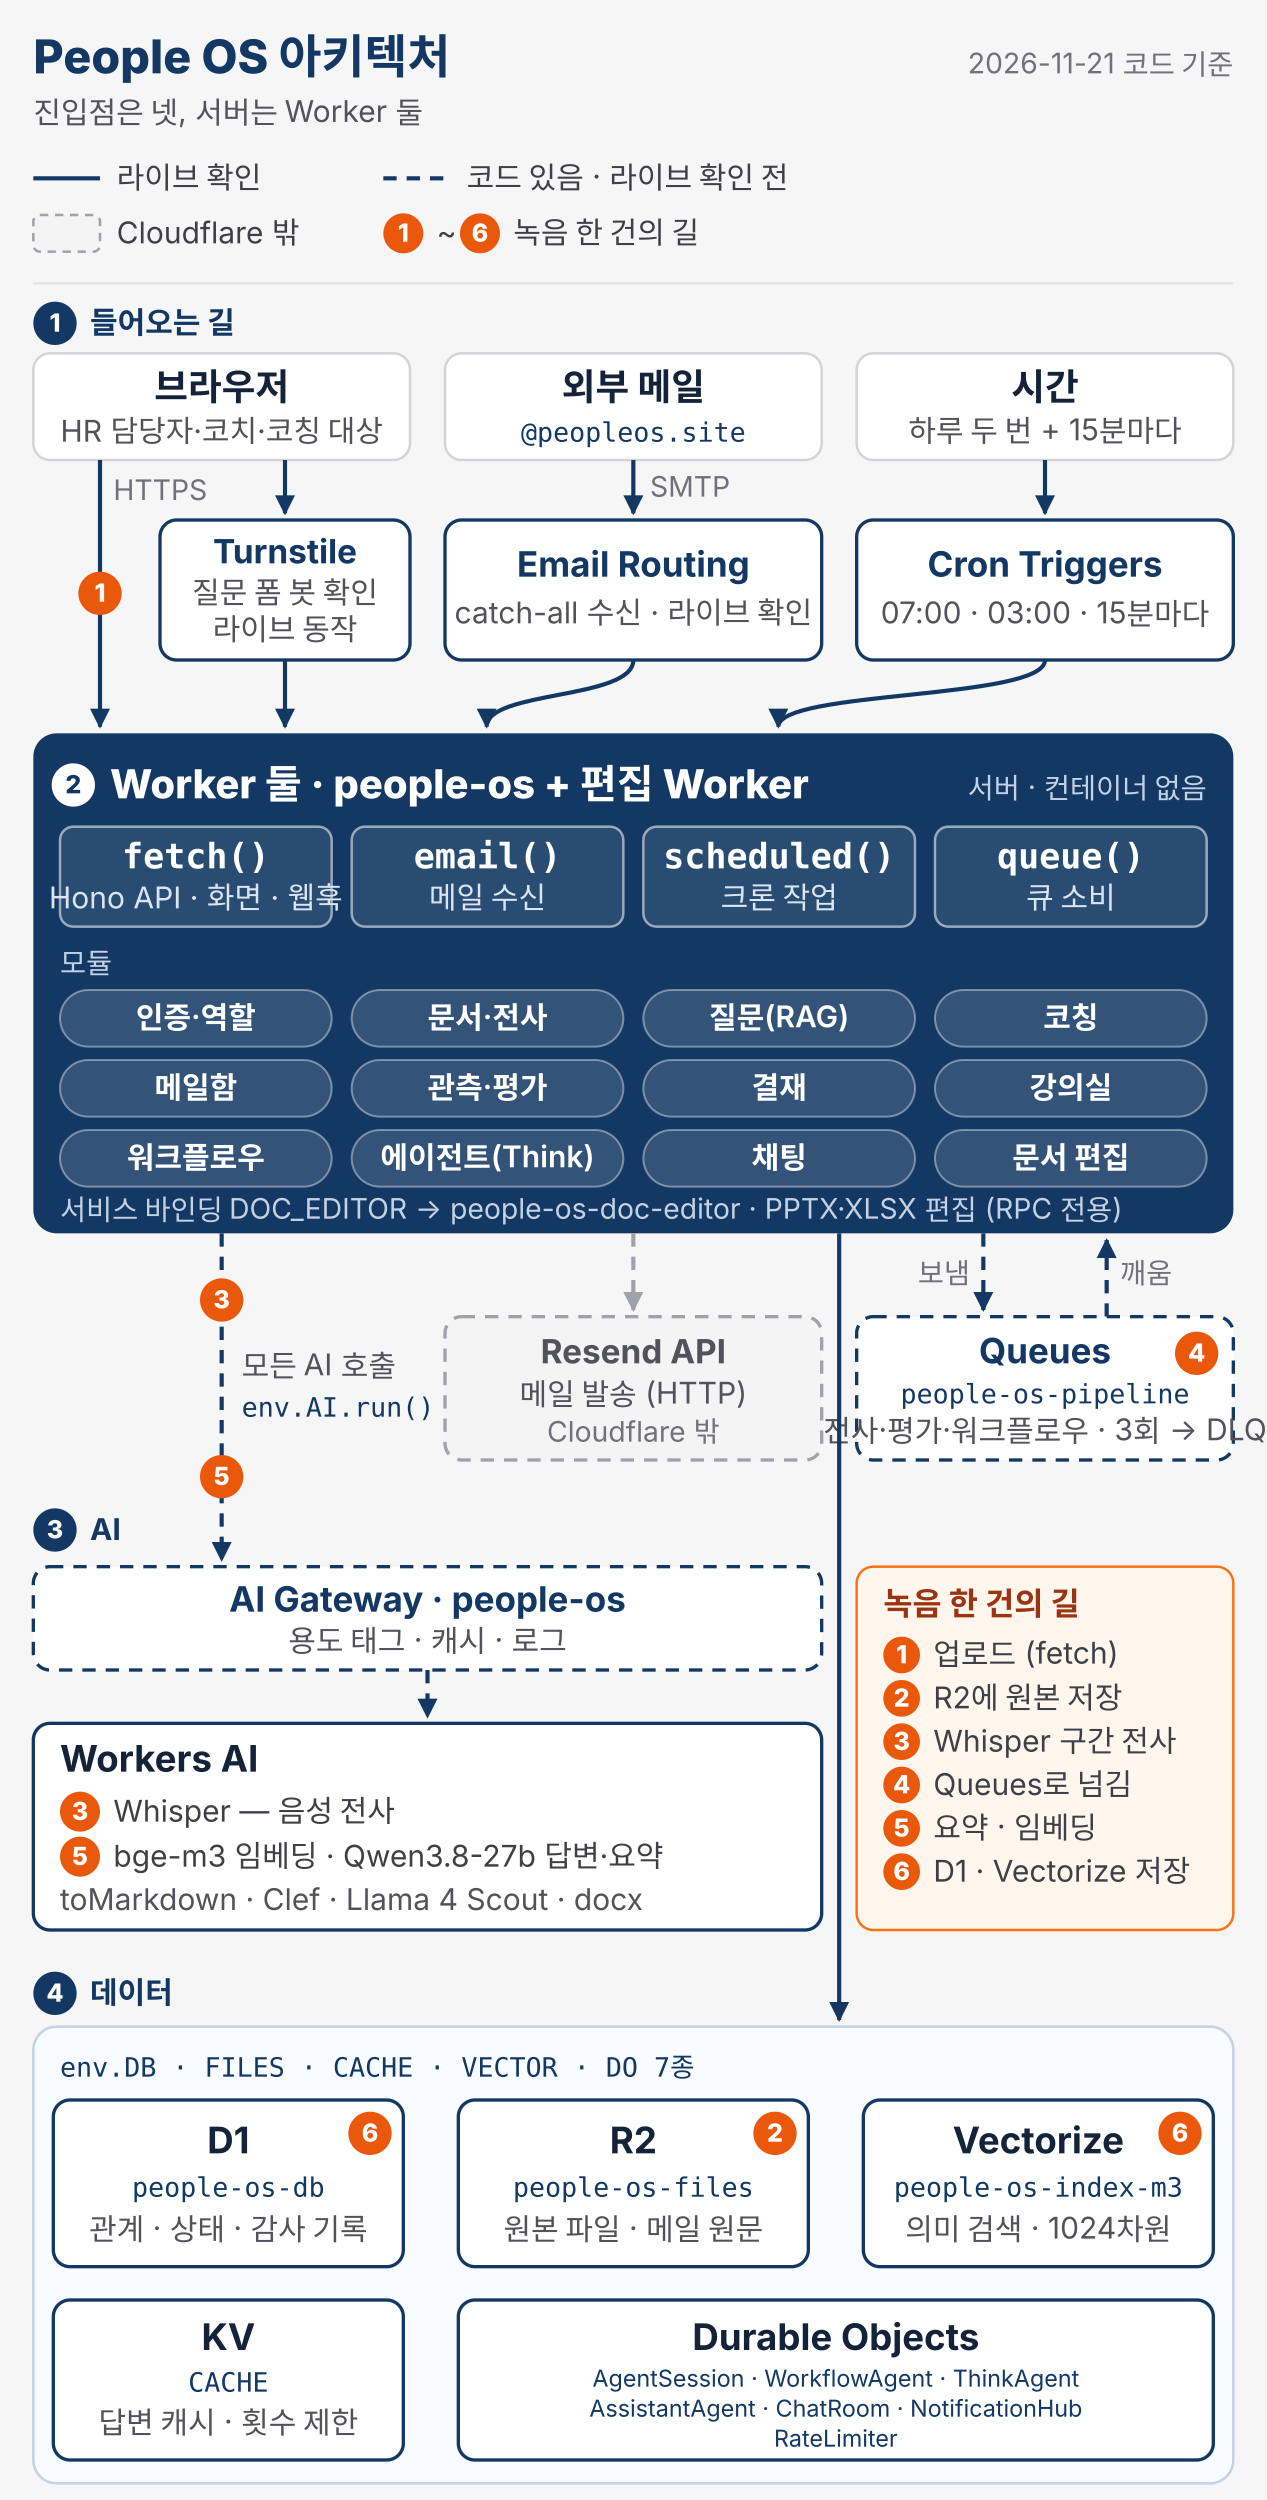
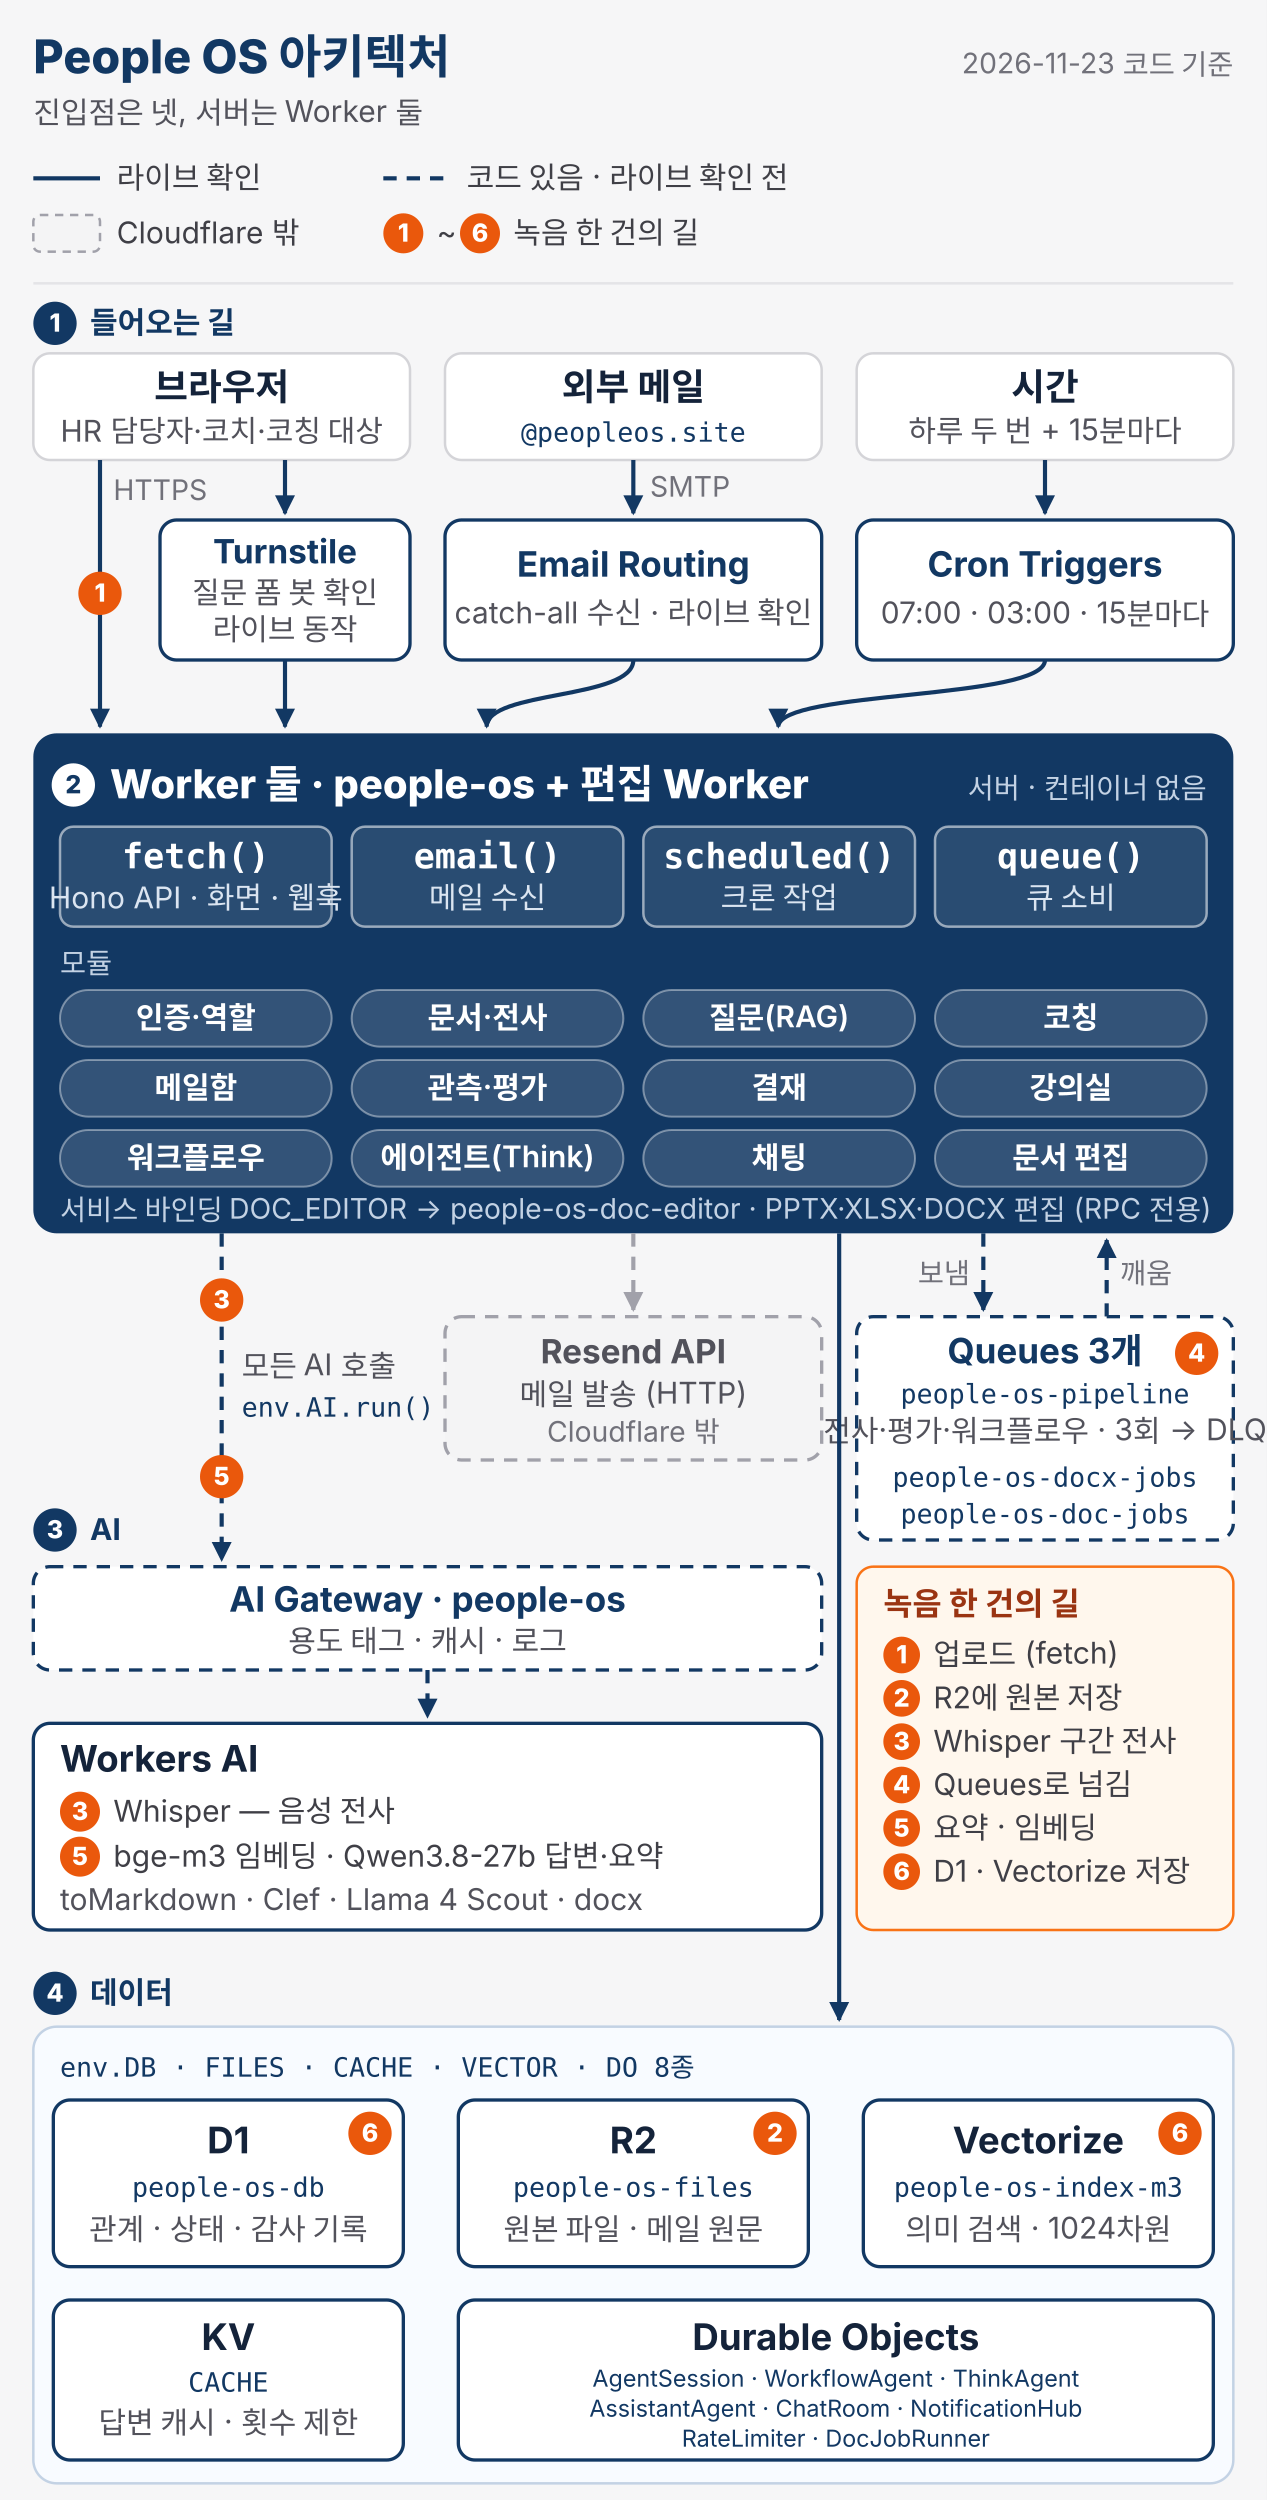
<svg xmlns="http://www.w3.org/2000/svg" viewBox="0 0 760 1500" width="760" height="1500" role="img" aria-labelledby="arch-title arch-desc" lang="ko">
  <defs>
    <style>
      text{font-family:Pretendard,"Noto Sans KR","Apple SD Gothic Neo","Malgun Gothic",Inter,Arial,sans-serif;fill:#14233a}
      .m{font-family:"IBM Plex Mono",ui-monospace,SFMono-Regular,Menlo,Consolas,monospace}
      .c{text-anchor:middle}
      .h1{font-size:28px;font-weight:800;fill:#123863}
      .lead{font-size:18px;fill:#52525b}
      .note{font-size:17px;fill:#71717a}
      .lg{font-size:18px;fill:#3f3f46}
      .lh{font-size:18px;font-weight:700;fill:#123863}
      .bt{font-size:22px;font-weight:700;fill:#14233a}
      .bt2{font-size:21px;font-weight:700;fill:#123863}
      .bs{font-size:18px;fill:#52525b}
      .bm{font-size:16px;fill:#123863}
      .wt{font-size:24px;font-weight:800;fill:#fff}
      .ws{font-size:17px;fill:#c3d2e4}
      .chip1{font-size:21px;font-weight:700;fill:#fff}
      .chip2{font-size:18px;fill:#dbe5f1}
      .mod{font-size:18px;font-weight:600;fill:#fff}
      .ext{font-size:20px;font-weight:700;fill:#52525b}
      .flowt{font-size:19px;font-weight:700;fill:#9a3412}
      .flowi{font-size:18px;fill:#3f3f46}
      .bn{font-size:15px;font-weight:800;fill:#fff;text-anchor:middle}
      .ln{fill:none;stroke:#123863;stroke-width:2.5}
      .dash{stroke-dasharray:8 6}
      .box{fill:#fff;stroke:#123863;stroke-width:2}
      .actor{fill:#fff;stroke:#d4d4d8;stroke-width:1.5}
      .chip{fill:rgba(255,255,255,.10);stroke:rgba(255,255,255,.55);stroke-width:1.5}
      .pill{fill:rgba(255,255,255,.14);stroke:rgba(255,255,255,.40);stroke-width:1.2}
      .badge{fill:#ea580c}
    </style>
    <marker id="ah" viewBox="0 0 10 10" refX="9" refY="5" markerWidth="12" markerHeight="12" markerUnits="userSpaceOnUse" orient="auto">
      <path d="M0,0 L10,5 L0,10 z" fill="#123863" />
    </marker>
    <marker id="ahg" viewBox="0 0 10 10" refX="9" refY="5" markerWidth="12" markerHeight="12" markerUnits="userSpaceOnUse" orient="auto">
      <path d="M0,0 L10,5 L0,10 z" fill="#a1a1aa" />
    </marker>
  </defs>
  <rect x="0" y="0" width="760" height="1500" fill="#f6f6f7" />
  <text x="20" y="44" class="h1">People OS 아키텍처</text>
-   <text x="740" y="44" class="note" text-anchor="end">2026-11-21 코드 기준</text>
+   <text x="740" y="44" class="note" text-anchor="end">2026-11-23 코드 기준</text>
  <text x="20" y="74" class="lead">진입점은 넷, 서버는 Worker 둘</text>
  <line x1="20" y1="107" x2="60" y2="107" class="ln" />
  <text x="70" y="113" class="lg">라이브 확인</text>
  <line x1="230" y1="107" x2="270" y2="107" class="ln dash" />
  <text x="280" y="113" class="lg">코드 있음 · 라이브 확인 전</text>
  <rect x="20" y="129" width="40" height="22" rx="4" fill="#f4f4f5" stroke="#a1a1aa" stroke-width="1.5" stroke-dasharray="5 4" />
  <text x="70" y="146" class="lg">Cloudflare 밖</text>
  <circle cx="242" cy="140" r="12" class="badge" />
  <text x="242" y="145" class="bn">1</text>
  <text x="262" y="146" class="lg">~</text>
  <circle cx="288" cy="140" r="12" class="badge" />
  <text x="288" y="145" class="bn">6</text>
  <text x="308" y="146" class="lg">녹음 한 건의 길</text>
  <line x1="20" y1="170" x2="740" y2="170" stroke="#e4e4e7" stroke-width="1.5" />
  <circle cx="33" cy="194" r="13" fill="#123863" />
  <text x="33" y="199" class="bn">1</text>
  <text x="54" y="200" class="lh">들어오는 길</text>
  <rect x="20" y="212" width="226" height="64" rx="10" class="actor" />
  <text x="133" y="240" class="bt c">브라우저</text>
  <text x="133" y="265" class="bs c">HR 담당자·코치·코칭 대상</text>
  <rect x="267" y="212" width="226" height="64" rx="10" class="actor" />
  <text x="380" y="240" class="bt c">외부 메일</text>
  <text x="380" y="265" class="bm m c">@peopleos.site</text>
  <rect x="514" y="212" width="226" height="64" rx="10" class="actor" />
  <text x="627" y="240" class="bt c">시간</text>
  <text x="627" y="265" class="bs c">하루 두 번 + 15분마다</text>
  <line x1="171" y1="276" x2="171" y2="308" class="ln" marker-end="url(#ah)" />
  <line x1="380" y1="276" x2="380" y2="308" class="ln" marker-end="url(#ah)" />
  <text x="390" y="298" class="note">SMTP</text>
  <line x1="627" y1="276" x2="627" y2="308" class="ln" marker-end="url(#ah)" />
  <rect x="96" y="312" width="150" height="84" rx="10" class="box" />
  <text x="171" y="338" class="bt2 c" style="font-size:20px">Turnstile</text>
  <text x="171" y="362" class="bs c">질문 폼 봇 확인</text>
  <text x="171" y="384" class="bs c">라이브 동작</text>
  <rect x="267" y="312" width="226" height="84" rx="10" class="box" />
  <text x="380" y="346" class="bt2 c">Email Routing</text>
  <text x="380" y="374" class="bs c">catch-all 수신 · 라이브 확인</text>
  <rect x="514" y="312" width="226" height="84" rx="10" class="box" />
  <text x="627" y="346" class="bt2 c">Cron Triggers</text>
  <text x="627" y="374" class="bs c">07:00 · 03:00 · 15분마다</text>
  <line x1="60" y1="276" x2="60" y2="436" class="ln" marker-end="url(#ah)" />
  <text x="68" y="300" class="note">HTTPS</text>
  <circle cx="60" cy="356" r="13" class="badge" />
  <text x="60" y="361" class="bn">1</text>
  <line x1="171" y1="396" x2="171" y2="436" class="ln" marker-end="url(#ah)" />
  <path d="M380,396 C380,420 292,414 292,436" class="ln" marker-end="url(#ah)" />
  <path d="M627,396 C627,420 467,414 467,436" class="ln" marker-end="url(#ah)" />
  <rect x="20" y="440" width="720" height="300" rx="14" fill="#123863" />
  <circle cx="44" cy="471" r="13" fill="#fff" />
  <text x="44" y="476" class="bn" style="fill:#123863">2</text>
  <text x="66" y="479" class="wt">Worker 둘 · people-os + 편집 Worker</text>
  <text x="724" y="479" class="ws" text-anchor="end">서버 · 컨테이너 없음</text>
  <rect x="36" y="496" width="163" height="60" rx="8" class="chip" />
  <text x="117.5" y="521" class="chip1 m c">fetch()</text>
  <text x="117.5" y="545" class="chip2 c">Hono API · 화면 · 웹훅</text>
  <rect x="211" y="496" width="163" height="60" rx="8" class="chip" />
  <text x="292.5" y="521" class="chip1 m c">email()</text>
  <text x="292.5" y="545" class="chip2 c">메일 수신</text>
  <rect x="386" y="496" width="163" height="60" rx="8" class="chip" />
  <text x="467.5" y="521" class="chip1 m c">scheduled()</text>
  <text x="467.5" y="545" class="chip2 c">크론 작업</text>
  <rect x="561" y="496" width="163" height="60" rx="8" class="chip" />
  <text x="642.5" y="521" class="chip1 m c">queue()</text>
  <text x="642.5" y="545" class="chip2 c">큐 소비</text>
  <text x="36" y="584" class="ws">모듈</text>
  <rect x="36" y="594" width="163" height="34" rx="17" class="pill" />
  <text x="117.5" y="617" class="mod c">인증·역할</text>
  <rect x="211" y="594" width="163" height="34" rx="17" class="pill" />
  <text x="292.5" y="617" class="mod c">문서·전사</text>
  <rect x="386" y="594" width="163" height="34" rx="17" class="pill" />
  <text x="467.5" y="617" class="mod c">질문(RAG)</text>
  <rect x="561" y="594" width="163" height="34" rx="17" class="pill" />
  <text x="642.5" y="617" class="mod c">코칭</text>
  <rect x="36" y="636" width="163" height="34" rx="17" class="pill" />
  <text x="117.5" y="659" class="mod c">메일함</text>
  <rect x="211" y="636" width="163" height="34" rx="17" class="pill" />
  <text x="292.5" y="659" class="mod c">관측·평가</text>
  <rect x="386" y="636" width="163" height="34" rx="17" class="pill" />
  <text x="467.5" y="659" class="mod c">결재</text>
  <rect x="561" y="636" width="163" height="34" rx="17" class="pill" />
  <text x="642.5" y="659" class="mod c">강의실</text>
  <rect x="36" y="678" width="163" height="34" rx="17" class="pill" />
  <text x="117.5" y="701" class="mod c">워크플로우</text>
  <rect x="211" y="678" width="163" height="34" rx="17" class="pill" />
  <text x="292.5" y="701" class="mod c">에이전트(Think)</text>
  <rect x="386" y="678" width="163" height="34" rx="17" class="pill" />
  <text x="467.5" y="701" class="mod c">채팅</text>
  <rect x="561" y="678" width="163" height="34" rx="17" class="pill" />
  <text x="642.5" y="701" class="mod c">문서 편집</text>
-   <text x="36" y="732" class="ws">서비스 바인딩 DOC_EDITOR → people-os-doc-editor · PPTX·XLSX 편집 (RPC 전용)</text>
+   <text x="36" y="732" class="ws">서비스 바인딩 DOC_EDITOR → people-os-doc-editor · PPTX·XLSX·DOCX 편집 (RPC 전용)</text>
  <line x1="133" y1="740" x2="133" y2="936" class="ln dash" marker-end="url(#ah)" />
  <text x="145" y="826" class="bs">모든 AI 호출</text>
  <text x="145" y="850" class="bm m">env.AI.run()</text>
  <circle cx="133" cy="780" r="13" class="badge" />
  <text x="133" y="785" class="bn">3</text>
  <circle cx="133" cy="886" r="13" class="badge" />
  <text x="133" y="891" class="bn">5</text>
  <line x1="380" y1="740" x2="380" y2="786" stroke="#a1a1aa" stroke-width="2.5" stroke-dasharray="8 6" marker-end="url(#ahg)" />
  <rect x="267" y="790" width="226" height="86" rx="10" fill="#f4f4f5" stroke="#a1a1aa" stroke-width="2" stroke-dasharray="8 6" />
  <text x="380" y="818" class="ext c">Resend API</text>
  <text x="380" y="843" class="bs c">메일 발송 (HTTP)</text>
  <text x="380" y="865" class="note c">Cloudflare 밖</text>
  <line x1="590" y1="740" x2="590" y2="786" class="ln dash" marker-end="url(#ah)" />
  <text x="582" y="770" class="note" text-anchor="end">보냄</text>
  <line x1="664" y1="790" x2="664" y2="744" class="ln dash" marker-end="url(#ah)" />
  <text x="672" y="770" class="note">깨움</text>
-   <rect x="514" y="790" width="226" height="86" rx="10" class="box dash" />
-   <text x="627" y="818" class="bt2 c">Queues</text>
+   <rect x="514" y="790" width="226" height="134" rx="10" class="box dash" />
+   <text x="627" y="818" class="bt2 c">Queues 3개</text>
  <text x="627" y="842" class="bm m c">people-os-pipeline</text>
  <text x="627" y="865" class="bs c">전사·평가·워크플로우 · 3회 → DLQ</text>
+   <text x="627" y="892" class="bm m c">people-os-docx-jobs</text>
+   <text x="627" y="914" class="bm m c">people-os-doc-jobs</text>
  <circle cx="718" cy="812" r="13" class="badge" />
  <text x="718" y="817" class="bn">4</text>
  <line x1="503.5" y1="740" x2="503.5" y2="1212" class="ln" marker-end="url(#ah)" />
  <circle cx="33" cy="918" r="13" fill="#123863" />
  <text x="33" y="923" class="bn">3</text>
  <text x="54" y="924" class="lh">AI</text>
  <rect x="20" y="940" width="473" height="62" rx="10" class="box dash" />
  <text x="256.5" y="967" class="bt2 c">AI Gateway · people-os</text>
  <text x="256.5" y="991" class="bs c">용도 태그 · 캐시 · 로그</text>
  <line x1="256.5" y1="1002" x2="256.5" y2="1030" class="ln dash" marker-end="url(#ah)" />
  <rect x="20" y="1034" width="473" height="124" rx="10" class="box" />
  <text x="36" y="1063" class="bt">Workers AI</text>
  <circle cx="48" cy="1087" r="12" class="badge" />
  <text x="48" y="1092" class="bn">3</text>
  <text x="68" y="1093" class="lg" style="font-size:18px">Whisper — 음성 전사</text>
  <circle cx="48" cy="1114" r="12" class="badge" />
  <text x="48" y="1119" class="bn">5</text>
  <text x="68" y="1120" class="lg" style="font-size:18px">bge-m3 임베딩 · Qwen3.8-27b 답변·요약</text>
  <text x="36" y="1146" class="bs">toMarkdown · Clef · Llama 4 Scout · docx</text>
  <rect x="514" y="940" width="226" height="218" rx="10" fill="#fff7ed" stroke="#f97316" stroke-width="1.5" />
  <text x="530" y="969" class="flowt">녹음 한 건의 길</text>
  <circle cx="541" cy="993" r="11" class="badge" />
  <text x="541" y="998" class="bn">1</text>
  <text x="560" y="999" class="flowi">업로드 (fetch)</text>
  <circle cx="541" cy="1019" r="11" class="badge" />
  <text x="541" y="1024" class="bn">2</text>
  <text x="560" y="1025" class="flowi">R2에 원본 저장</text>
  <circle cx="541" cy="1045" r="11" class="badge" />
  <text x="541" y="1050" class="bn">3</text>
  <text x="560" y="1051" class="flowi">Whisper 구간 전사</text>
  <circle cx="541" cy="1071" r="11" class="badge" />
  <text x="541" y="1076" class="bn">4</text>
  <text x="560" y="1077" class="flowi">Queues로 넘김</text>
  <circle cx="541" cy="1097" r="11" class="badge" />
  <text x="541" y="1102" class="bn">5</text>
  <text x="560" y="1103" class="flowi">요약 · 임베딩</text>
  <circle cx="541" cy="1123" r="11" class="badge" />
  <text x="541" y="1128" class="bn">6</text>
  <text x="560" y="1129" class="flowi">D1 · Vectorize 저장</text>
  <circle cx="33" cy="1196" r="13" fill="#123863" />
  <text x="33" y="1201" class="bn">4</text>
  <text x="54" y="1202" class="lh">데이터</text>
  <rect x="20" y="1216" width="720" height="274" rx="14" fill="#f8fbff" stroke="#c3d2e4" stroke-width="1.5" />
-   <text x="36" y="1246" class="bm m">env.DB · FILES · CACHE · VECTOR · DO 7종</text>
+   <text x="36" y="1246" class="bm m">env.DB · FILES · CACHE · VECTOR · DO 8종</text>
  <rect x="32" y="1260" width="210" height="100" rx="10" class="box" />
  <text x="137" y="1292" class="bt c">D1</text>
  <text x="137" y="1318" class="bm m c">people-os-db</text>
  <text x="137" y="1344" class="bs c">관계 · 상태 · 감사 기록</text>
  <circle cx="222" cy="1280" r="13" class="badge" />
  <text x="222" y="1285" class="bn">6</text>
  <rect x="275" y="1260" width="210" height="100" rx="10" class="box" />
  <text x="380" y="1292" class="bt c">R2</text>
  <text x="380" y="1318" class="bm m c">people-os-files</text>
  <text x="380" y="1344" class="bs c">원본 파일 · 메일 원문</text>
  <circle cx="465" cy="1280" r="13" class="badge" />
  <text x="465" y="1285" class="bn">2</text>
  <rect x="518" y="1260" width="210" height="100" rx="10" class="box" />
  <text x="623" y="1292" class="bt c">Vectorize</text>
  <text x="623" y="1318" class="bm m c">people-os-index-m3</text>
  <text x="623" y="1344" class="bs c">의미 검색 · 1024차원</text>
  <circle cx="708" cy="1280" r="13" class="badge" />
  <text x="708" y="1285" class="bn">6</text>
  <rect x="32" y="1380" width="210" height="96" rx="10" class="box" />
  <text x="137" y="1410" class="bt c">KV</text>
  <text x="137" y="1435" class="bm m c">CACHE</text>
  <text x="137" y="1460" class="bs c">답변 캐시 · 횟수 제한</text>
  <rect x="275" y="1380" width="453" height="96" rx="10" class="box" />
  <text x="501.5" y="1410" class="bt c">Durable Objects</text>
  <text x="501.5" y="1432" class="bm c" style="font-size:14px">AgentSession · WorkflowAgent · ThinkAgent</text>
  <text x="501.5" y="1450" class="bm c" style="font-size:14px">AssistantAgent · ChatRoom · NotificationHub</text>
-   <text x="501.5" y="1468" class="bm c" style="font-size:14px">RateLimiter</text>
+   <text x="501.5" y="1468" class="bm c" style="font-size:14px">RateLimiter · DocJobRunner</text>
</svg>
